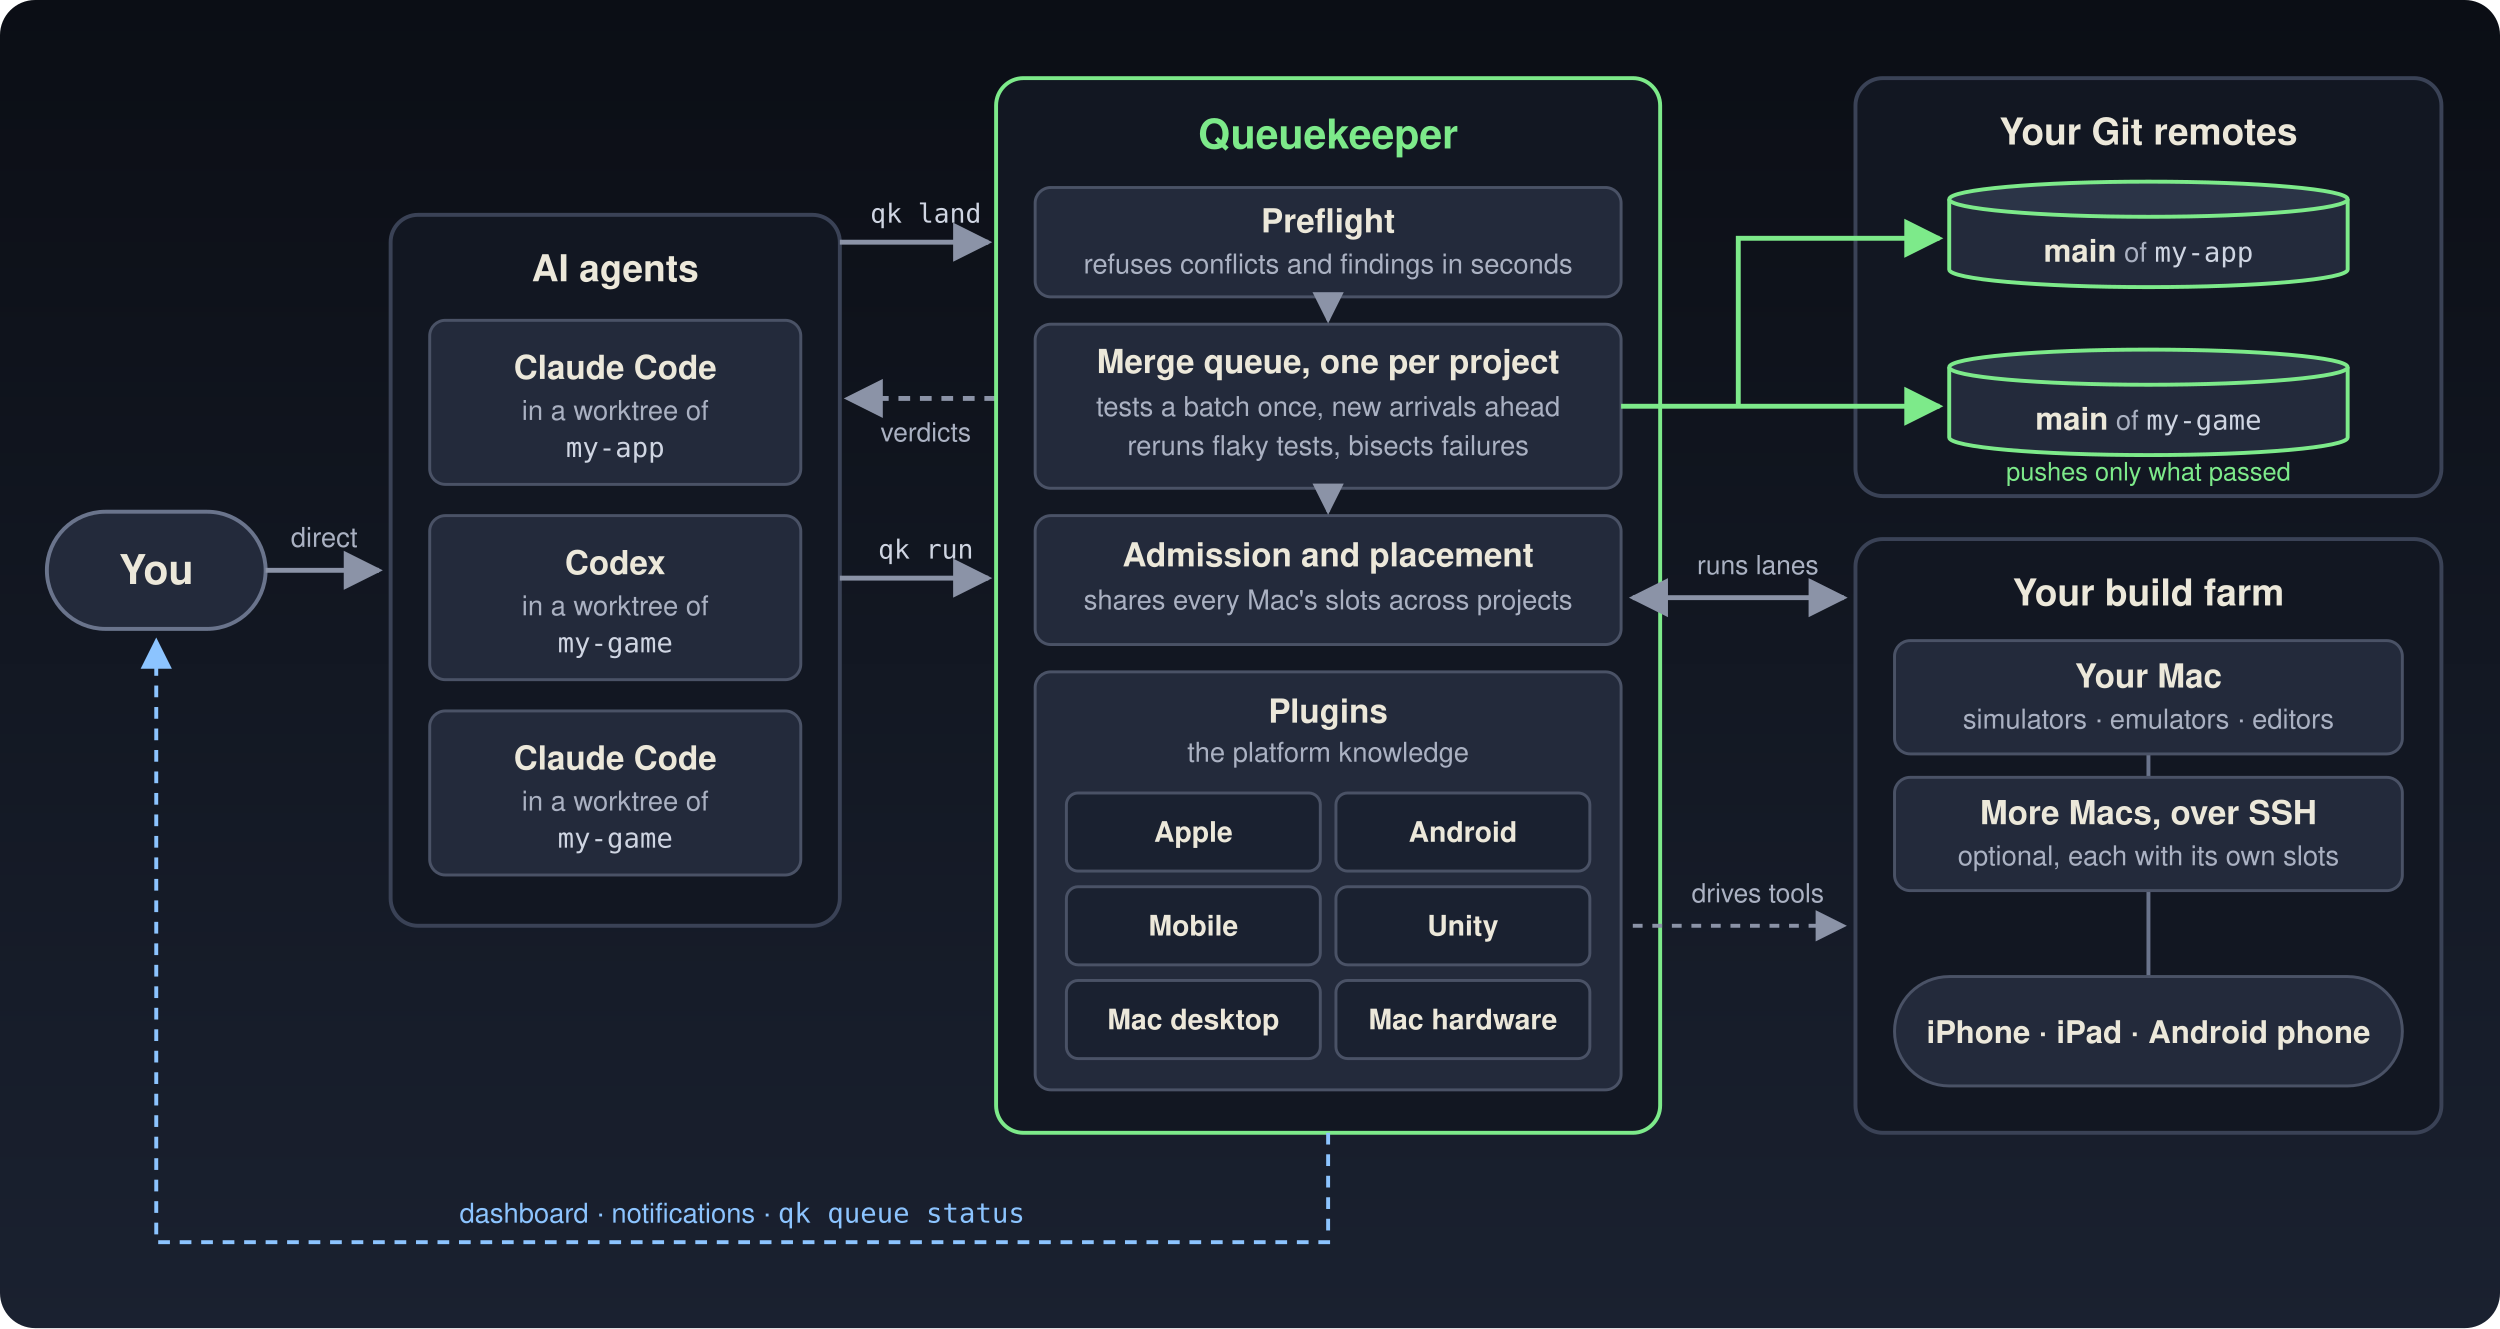
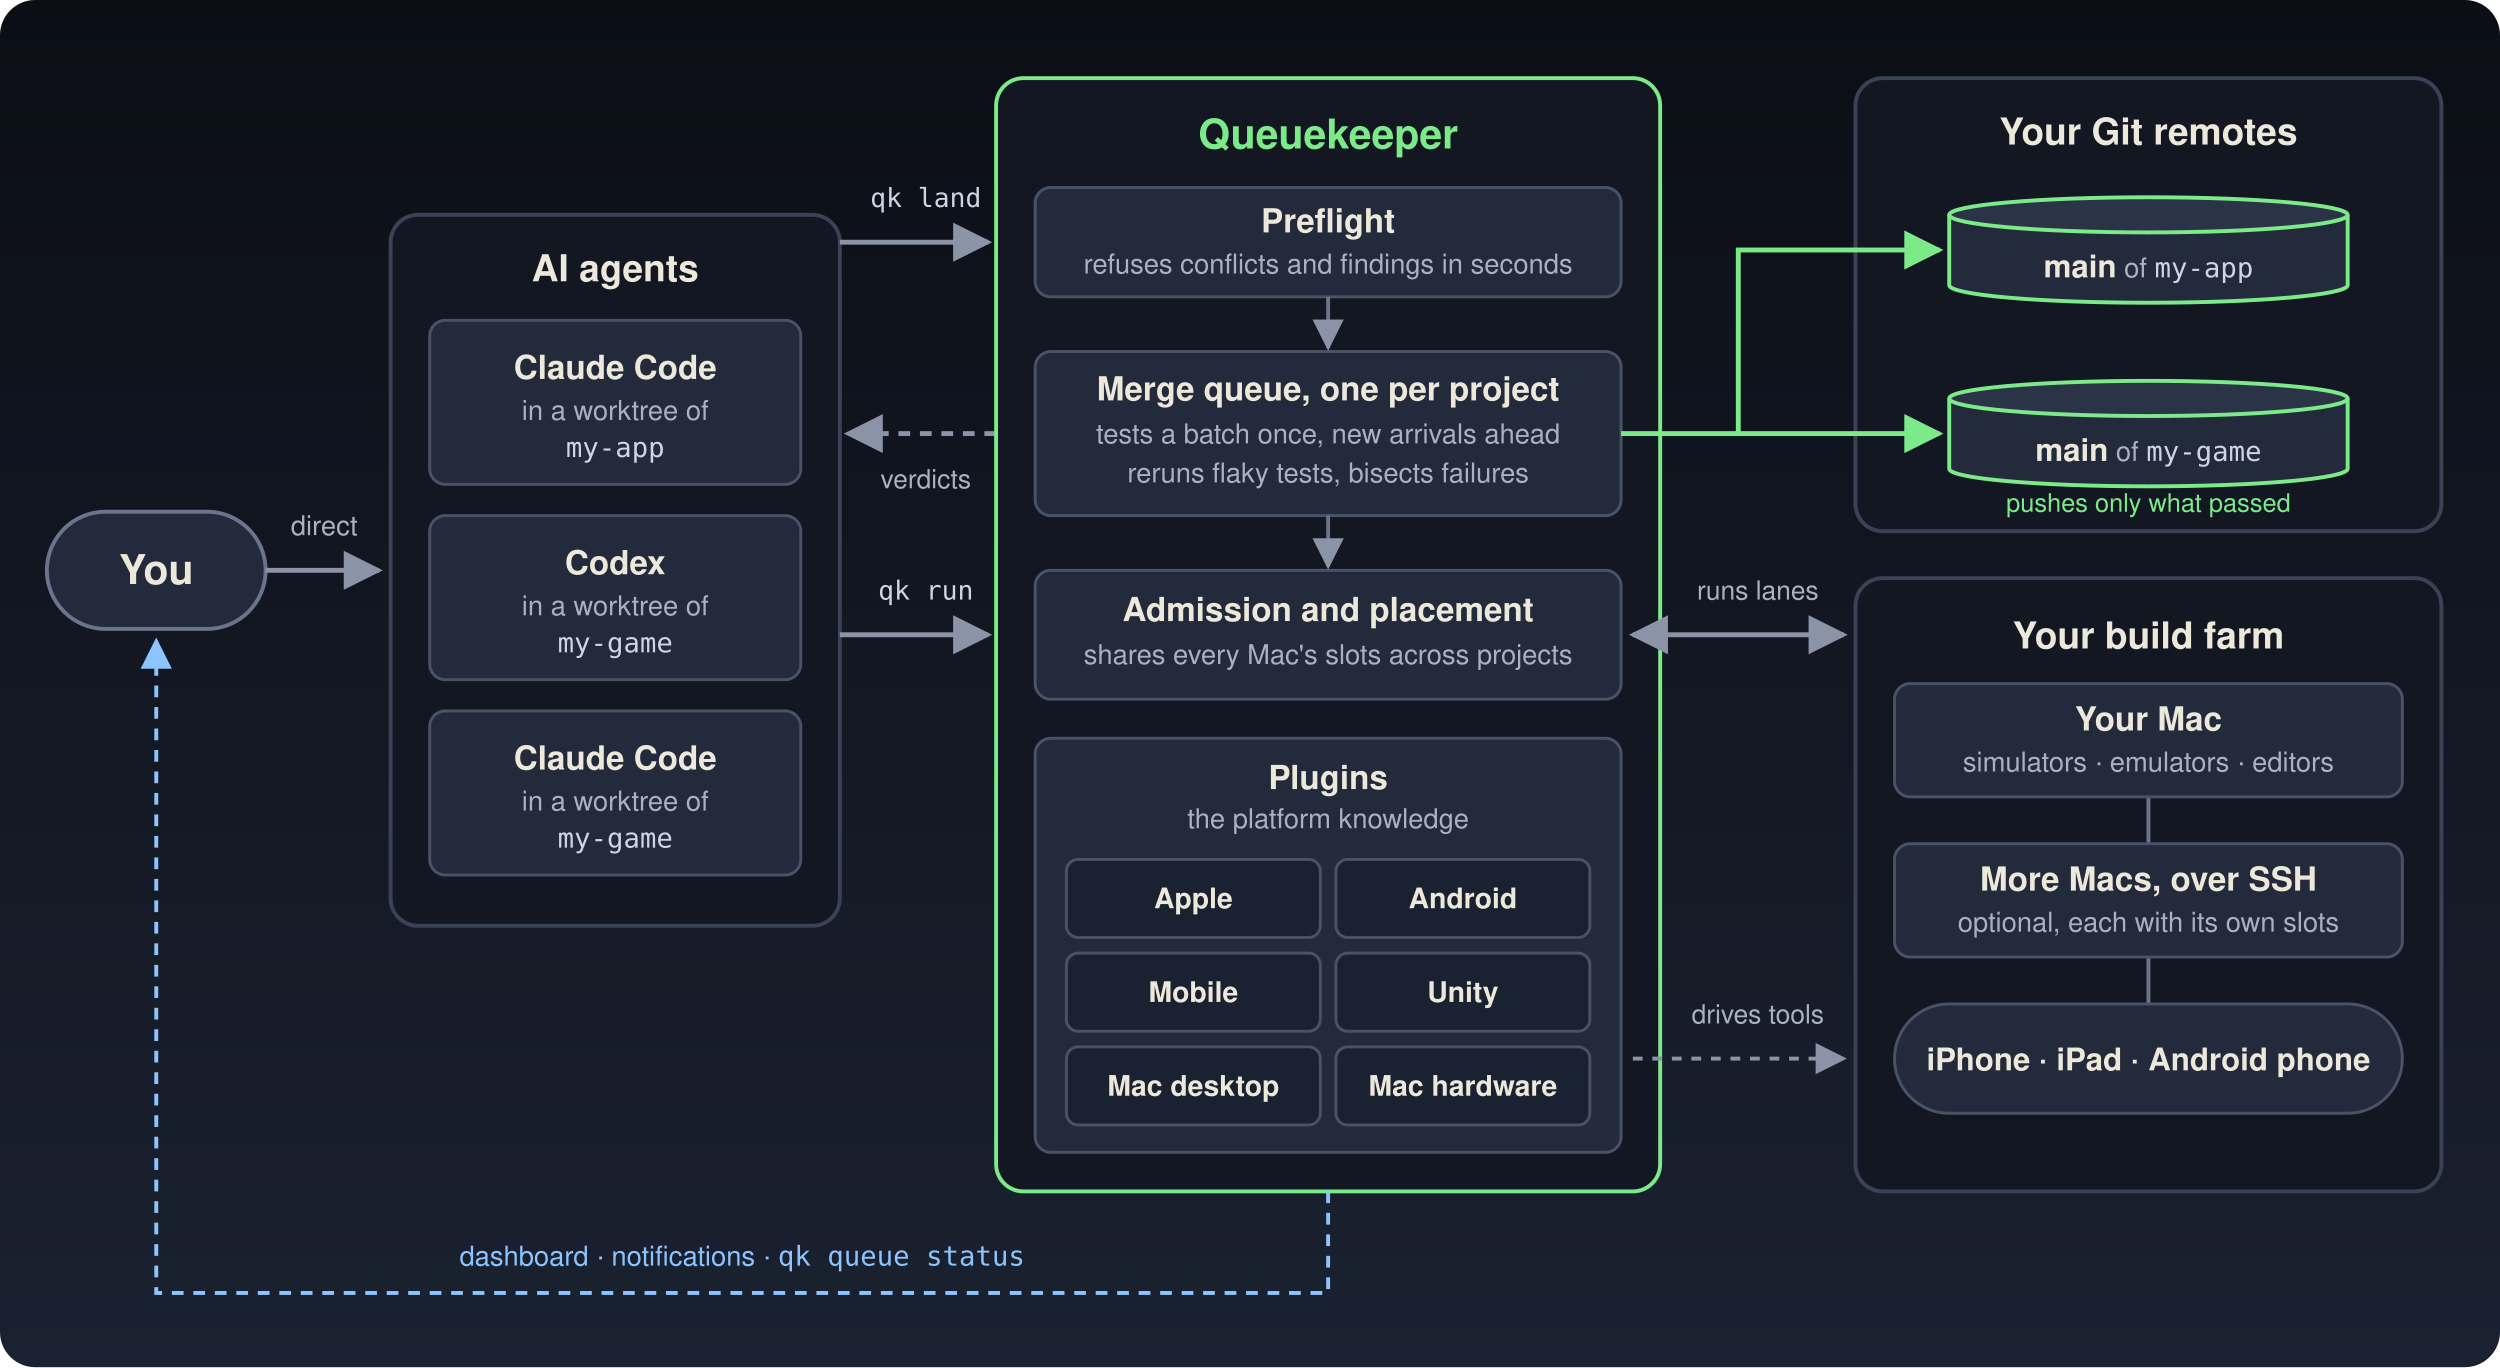
- <svg xmlns="http://www.w3.org/2000/svg" viewBox="0 0 1280 680" role="img" aria-labelledby="t d" font-family="-apple-system, 'Segoe UI', Helvetica, Arial, sans-serif">
+ <svg xmlns="http://www.w3.org/2000/svg" viewBox="0 0 1280 700" role="img" aria-labelledby="t d" font-family="-apple-system, 'Segoe UI', Helvetica, Arial, sans-serif">
  <defs>
    <linearGradient id="sky" x1="0" y1="0" x2="0" y2="1">
      <stop offset="0" stop-color="#0b0e15" />
      <stop offset="1" stop-color="#1a2130" />
    </linearGradient>
    <marker id="arrow" viewBox="0 0 10 10" refX="9" refY="5" markerWidth="8" markerHeight="8" orient="auto-start-reverse">
      <path d="M0 0L10 5L0 10z" fill="#8b93a7" />
    </marker>
    <marker id="arrowGreen" viewBox="0 0 10 10" refX="9" refY="5" markerWidth="8" markerHeight="8" orient="auto-start-reverse">
      <path d="M0 0L10 5L0 10z" fill="#7dea8a" />
    </marker>
    <marker id="arrowBlue" viewBox="0 0 10 10" refX="9" refY="5" markerWidth="8" markerHeight="8" orient="auto-start-reverse">
      <path d="M0 0L10 5L0 10z" fill="#8cc4ff" />
    </marker>
  </defs>
-   <rect width="1280" height="680" rx="18" fill="url(#sky)" />
+   <rect width="1280" height="700" rx="18" fill="url(#sky)" />
  <rect x="24" y="262" width="112" height="60" rx="30" fill="#232a3b" stroke="#6a748c" stroke-width="2" />
  <text x="80" y="299" text-anchor="middle" font-size="21" font-weight="600" fill="#ece8da">You</text>
  <path d="M136 292H194" stroke="#8b93a7" stroke-width="2.5" marker-end="url(#arrow)" />
-   <text x="166" y="280" text-anchor="middle" font-size="14" fill="#aab1c2">direct</text>
+   <text x="166" y="274" text-anchor="middle" font-size="14" fill="#aab1c2">direct</text>
  <rect x="200" y="110" width="230" height="364" rx="14" fill="#121722" stroke="#3a4256" stroke-width="2" />
  <text x="315" y="144" text-anchor="middle" font-size="19" font-weight="600" fill="#ece8da">AI agents</text>
  <g fill="#232a3b" stroke="#4a5266" stroke-width="1.5">
    <rect x="220" y="164" width="190" height="84" rx="8" />
    <rect x="220" y="264" width="190" height="84" rx="8" />
    <rect x="220" y="364" width="190" height="84" rx="8" />
  </g>
  <g text-anchor="middle">
    <text x="315" y="194" font-size="17" font-weight="600" fill="#ece8da">Claude Code</text>
    <text x="315" y="215" font-size="14" fill="#aab1c2">in a worktree of</text>
    <text x="315" y="234" font-size="14" fill="#cfd5e2" font-family="ui-monospace, Menlo, monospace">my-app</text>
    <text x="315" y="294" font-size="17" font-weight="600" fill="#ece8da">Codex</text>
    <text x="315" y="315" font-size="14" fill="#aab1c2">in a worktree of</text>
    <text x="315" y="334" font-size="14" fill="#cfd5e2" font-family="ui-monospace, Menlo, monospace">my-game</text>
    <text x="315" y="394" font-size="17" font-weight="600" fill="#ece8da">Claude Code</text>
    <text x="315" y="415" font-size="14" fill="#aab1c2">in a worktree of</text>
    <text x="315" y="434" font-size="14" fill="#cfd5e2" font-family="ui-monospace, Menlo, monospace">my-game</text>
  </g>
  <g font-size="13.5" text-anchor="middle">
    <path d="M430 124H506" stroke="#8b93a7" stroke-width="2.5" marker-end="url(#arrow)" />
-     <text x="474" y="114" fill="#cfd5e2" font-family="ui-monospace, Menlo, monospace">qk land</text>
-     <path d="M510 204H434" stroke="#8b93a7" stroke-width="2.5" stroke-dasharray="6 5" marker-end="url(#arrow)" />
-     <text x="474" y="226" fill="#aab1c2">verdicts</text>
-     <path d="M430 296H506" stroke="#8b93a7" stroke-width="2.5" marker-end="url(#arrow)" />
-     <text x="474" y="286" fill="#cfd5e2" font-family="ui-monospace, Menlo, monospace">qk run</text>
+     <text x="474" y="106" fill="#cfd5e2" font-family="ui-monospace, Menlo, monospace">qk land</text>
+     <path d="M510 222H434" stroke="#8b93a7" stroke-width="2.5" stroke-dasharray="6 5" marker-end="url(#arrow)" />
+     <text x="474" y="250" fill="#aab1c2">verdicts</text>
+     <path d="M430 325H506" stroke="#8b93a7" stroke-width="2.5" marker-end="url(#arrow)" />
+     <text x="474" y="307" fill="#cfd5e2" font-family="ui-monospace, Menlo, monospace">qk run</text>
  </g>
-   <rect x="510" y="40" width="340" height="540" rx="14" fill="#121722" stroke="#7dea8a" stroke-width="2" />
+   <rect x="510" y="40" width="340" height="570" rx="14" fill="#121722" stroke="#7dea8a" stroke-width="2" />
  <text x="680" y="76" text-anchor="middle" font-size="21" font-weight="700" fill="#7dea8a">Queuekeeper</text>
  <g fill="#232a3b" stroke="#4a5266" stroke-width="1.5">
    <rect x="530" y="96" width="300" height="56" rx="8" />
-     <rect x="530" y="166" width="300" height="84" rx="8" />
-     <rect x="530" y="264" width="300" height="66" rx="8" />
-     <rect x="530" y="344" width="300" height="214" rx="8" />
+     <rect x="530" y="180" width="300" height="84" rx="8" />
+     <rect x="530" y="292" width="300" height="66" rx="8" />
+     <rect x="530" y="378" width="300" height="212" rx="8" />
  </g>
  <g stroke="#6a748c" stroke-width="2" marker-end="url(#arrow)">
-     <path d="M680 152V164" />
-     <path d="M680 250V262" />
+     <path d="M680 152V178" />
+     <path d="M680 264V290" />
  </g>
  <g text-anchor="middle">
    <text x="680" y="119" font-size="17" font-weight="600" fill="#ece8da">Preflight</text>
    <text x="680" y="140" font-size="14" fill="#aab1c2">refuses conflicts and findings in seconds</text>
-     <text x="680" y="191" font-size="17" font-weight="600" fill="#ece8da">Merge queue, one per project</text>
-     <text x="680" y="213" font-size="14" fill="#aab1c2">tests a batch once, new arrivals ahead</text>
-     <text x="680" y="233" font-size="14" fill="#aab1c2">reruns flaky tests, bisects failures</text>
-     <text x="680" y="290" font-size="17" font-weight="600" fill="#ece8da">Admission and placement</text>
-     <text x="680" y="312" font-size="14" fill="#aab1c2">shares every Mac's slots across projects</text>
-     <text x="680" y="370" font-size="17" font-weight="600" fill="#ece8da">Plugins</text>
-     <text x="680" y="390" font-size="14" fill="#aab1c2">the platform knowledge</text>
+     <text x="680" y="205" font-size="17" font-weight="600" fill="#ece8da">Merge queue, one per project</text>
+     <text x="680" y="227" font-size="14" fill="#aab1c2">tests a batch once, new arrivals ahead</text>
+     <text x="680" y="247" font-size="14" fill="#aab1c2">reruns flaky tests, bisects failures</text>
+     <text x="680" y="318" font-size="17" font-weight="600" fill="#ece8da">Admission and placement</text>
+     <text x="680" y="340" font-size="14" fill="#aab1c2">shares every Mac's slots across projects</text>
+     <text x="680" y="404" font-size="17" font-weight="600" fill="#ece8da">Plugins</text>
+     <text x="680" y="424" font-size="14" fill="#aab1c2">the platform knowledge</text>
  </g>
  <g fill="#1a2130" stroke="#4a5266" stroke-width="1.5">
-     <rect x="546" y="406" width="130" height="40" rx="6" />
-     <rect x="684" y="406" width="130" height="40" rx="6" />
-     <rect x="546" y="454" width="130" height="40" rx="6" />
-     <rect x="684" y="454" width="130" height="40" rx="6" />
-     <rect x="546" y="502" width="130" height="40" rx="6" />
-     <rect x="684" y="502" width="130" height="40" rx="6" />
+     <rect x="546" y="440" width="130" height="40" rx="6" />
+     <rect x="684" y="440" width="130" height="40" rx="6" />
+     <rect x="546" y="488" width="130" height="40" rx="6" />
+     <rect x="684" y="488" width="130" height="40" rx="6" />
+     <rect x="546" y="536" width="130" height="40" rx="6" />
+     <rect x="684" y="536" width="130" height="40" rx="6" />
  </g>
  <g text-anchor="middle" font-size="14.5" font-weight="600" fill="#ece8da">
-     <text x="611" y="431">Apple</text>
-     <text x="749" y="431">Android</text>
-     <text x="611" y="479">Mobile</text>
-     <text x="749" y="479">Unity</text>
-     <text x="611" y="527">Mac desktop</text>
-     <text x="749" y="527">Mac hardware</text>
+     <text x="611" y="465">Apple</text>
+     <text x="749" y="465">Android</text>
+     <text x="611" y="513">Mobile</text>
+     <text x="749" y="513">Unity</text>
+     <text x="611" y="561">Mac desktop</text>
+     <text x="749" y="561">Mac hardware</text>
  </g>
-   <rect x="950" y="40" width="300" height="214" rx="14" fill="#121722" stroke="#3a4256" stroke-width="2" />
+   <rect x="950" y="40" width="300" height="232" rx="14" fill="#121722" stroke="#3a4256" stroke-width="2" />
  <text x="1100" y="74" text-anchor="middle" font-size="19" font-weight="600" fill="#ece8da">Your Git remotes</text>
  <g stroke="#7dea8a" stroke-width="2.5" fill="none">
-     <path d="M830 208H993" marker-end="url(#arrowGreen)" />
-     <path d="M890 208V122H993" marker-end="url(#arrowGreen)" />
+     <path d="M830 222H993" marker-end="url(#arrowGreen)" />
+     <path d="M890 222V128H993" marker-end="url(#arrowGreen)" />
  </g>
-   <path d="M998 102v36a102 9 0 0 0 204 0v-36" fill="#232a3b" stroke="#7dea8a" stroke-width="2" />
-   <ellipse cx="1100" cy="102" rx="102" ry="9" fill="#2b3447" stroke="#7dea8a" stroke-width="2" />
-   <text x="1100" y="134" text-anchor="middle" font-size="14" fill="#aab1c2">
+   <path d="M998 110v36a102 9 0 0 0 204 0v-36" fill="#232a3b" stroke="#7dea8a" stroke-width="2" />
+   <ellipse cx="1100" cy="110" rx="102" ry="9" fill="#2b3447" stroke="#7dea8a" stroke-width="2" />
+   <text x="1100" y="142" text-anchor="middle" font-size="14" fill="#aab1c2">
    <tspan font-size="16" font-weight="700" fill="#ece8da">main</tspan> of <tspan font-family="ui-monospace, Menlo, monospace" fill="#cfd5e2">my-app</tspan>
  </text>
-   <path d="M998 188v36a102 9 0 0 0 204 0v-36" fill="#232a3b" stroke="#7dea8a" stroke-width="2" />
-   <ellipse cx="1100" cy="188" rx="102" ry="9" fill="#2b3447" stroke="#7dea8a" stroke-width="2" />
-   <text x="1100" y="220" text-anchor="middle" font-size="14" fill="#aab1c2">
+   <path d="M998 204v36a102 9 0 0 0 204 0v-36" fill="#232a3b" stroke="#7dea8a" stroke-width="2" />
+   <ellipse cx="1100" cy="204" rx="102" ry="9" fill="#2b3447" stroke="#7dea8a" stroke-width="2" />
+   <text x="1100" y="236" text-anchor="middle" font-size="14" fill="#aab1c2">
    <tspan font-size="16" font-weight="700" fill="#ece8da">main</tspan> of <tspan font-family="ui-monospace, Menlo, monospace" fill="#cfd5e2">my-game</tspan>
  </text>
-   <text x="1100" y="246" text-anchor="middle" font-size="13" fill="#7dea8a">pushes only what passed</text>
-   <path d="M836 306H944" stroke="#8b93a7" stroke-width="2.5" marker-start="url(#arrow)" marker-end="url(#arrow)" />
-   <text x="900" y="294" text-anchor="middle" font-size="13.5" fill="#aab1c2">runs lanes</text>
-   <path d="M836 474H944" stroke="#8b93a7" stroke-width="2" stroke-dasharray="5 5" marker-end="url(#arrow)" />
-   <text x="900" y="462" text-anchor="middle" font-size="13.5" fill="#aab1c2">drives tools</text>
-   <rect x="950" y="276" width="300" height="304" rx="14" fill="#121722" stroke="#3a4256" stroke-width="2" />
-   <text x="1100" y="310" text-anchor="middle" font-size="19" font-weight="600" fill="#ece8da">Your build farm</text>
-   <path d="M1100 386V398M1100 456V500" stroke="#6a748c" stroke-width="2" />
+   <text x="1100" y="262" text-anchor="middle" font-size="13" fill="#7dea8a">pushes only what passed</text>
+   <path d="M836 325H944" stroke="#8b93a7" stroke-width="2.5" marker-start="url(#arrow)" marker-end="url(#arrow)" />
+   <text x="900" y="307" text-anchor="middle" font-size="13.5" fill="#aab1c2">runs lanes</text>
+   <path d="M836 542H944" stroke="#8b93a7" stroke-width="2" stroke-dasharray="5 5" marker-end="url(#arrow)" />
+   <text x="900" y="524" text-anchor="middle" font-size="13.5" fill="#aab1c2">drives tools</text>
+   <rect x="950" y="296" width="300" height="314" rx="14" fill="#121722" stroke="#3a4256" stroke-width="2" />
+   <text x="1100" y="332" text-anchor="middle" font-size="19" font-weight="600" fill="#ece8da">Your build farm</text>
+   <path d="M1100 408V432M1100 490V514" stroke="#6a748c" stroke-width="2" />
  <g fill="#232a3b" stroke="#4a5266" stroke-width="1.5">
-     <rect x="970" y="328" width="260" height="58" rx="8" />
-     <rect x="970" y="398" width="260" height="58" rx="8" />
-     <rect x="970" y="500" width="260" height="56" rx="28" />
+     <rect x="970" y="350" width="260" height="58" rx="8" />
+     <rect x="970" y="432" width="260" height="58" rx="8" />
+     <rect x="970" y="514" width="260" height="56" rx="28" />
  </g>
  <g text-anchor="middle">
-     <text x="1100" y="352" font-size="17" font-weight="600" fill="#ece8da">Your Mac</text>
-     <text x="1100" y="373" font-size="14" fill="#aab1c2">simulators · emulators · editors</text>
-     <text x="1100" y="422" font-size="17" font-weight="600" fill="#ece8da">More Macs, over SSH</text>
-     <text x="1100" y="443" font-size="14" fill="#aab1c2">optional, each with its own slots</text>
-     <text x="1100" y="534" font-size="16" font-weight="600" fill="#ece8da">iPhone · iPad · Android phone</text>
+     <text x="1100" y="374" font-size="17" font-weight="600" fill="#ece8da">Your Mac</text>
+     <text x="1100" y="395" font-size="14" fill="#aab1c2">simulators · emulators · editors</text>
+     <text x="1100" y="456" font-size="17" font-weight="600" fill="#ece8da">More Macs, over SSH</text>
+     <text x="1100" y="477" font-size="14" fill="#aab1c2">optional, each with its own slots</text>
+     <text x="1100" y="548" font-size="16" font-weight="600" fill="#ece8da">iPhone · iPad · Android phone</text>
  </g>
-   <path d="M680 580V636H80V328" fill="none" stroke="#8cc4ff" stroke-width="2" stroke-dasharray="6 5" marker-end="url(#arrowBlue)" />
-   <text x="380" y="626" text-anchor="middle" font-size="14" fill="#8cc4ff">dashboard · notifications · <tspan font-family="ui-monospace, Menlo, monospace">qk queue status</tspan>
+   <path d="M680 610V662H80V328" fill="none" stroke="#8cc4ff" stroke-width="2" stroke-dasharray="6 5" marker-end="url(#arrowBlue)" />
+   <text x="380" y="648" text-anchor="middle" font-size="14" fill="#8cc4ff">dashboard · notifications · <tspan font-family="ui-monospace, Menlo, monospace">qk queue status</tspan>
  </text>
</svg>
